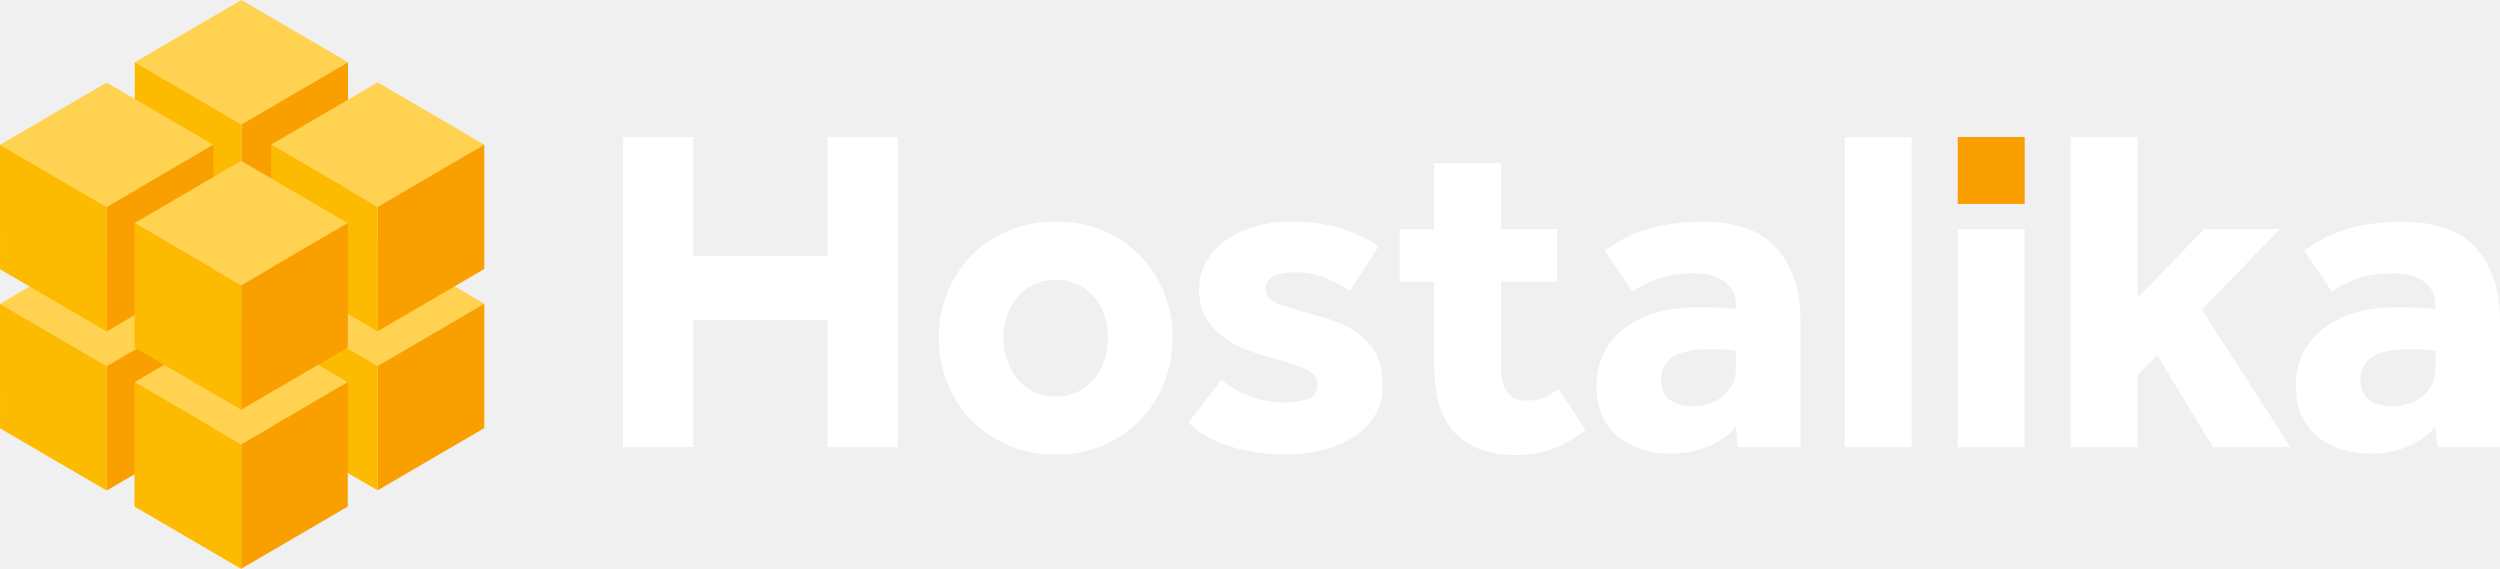
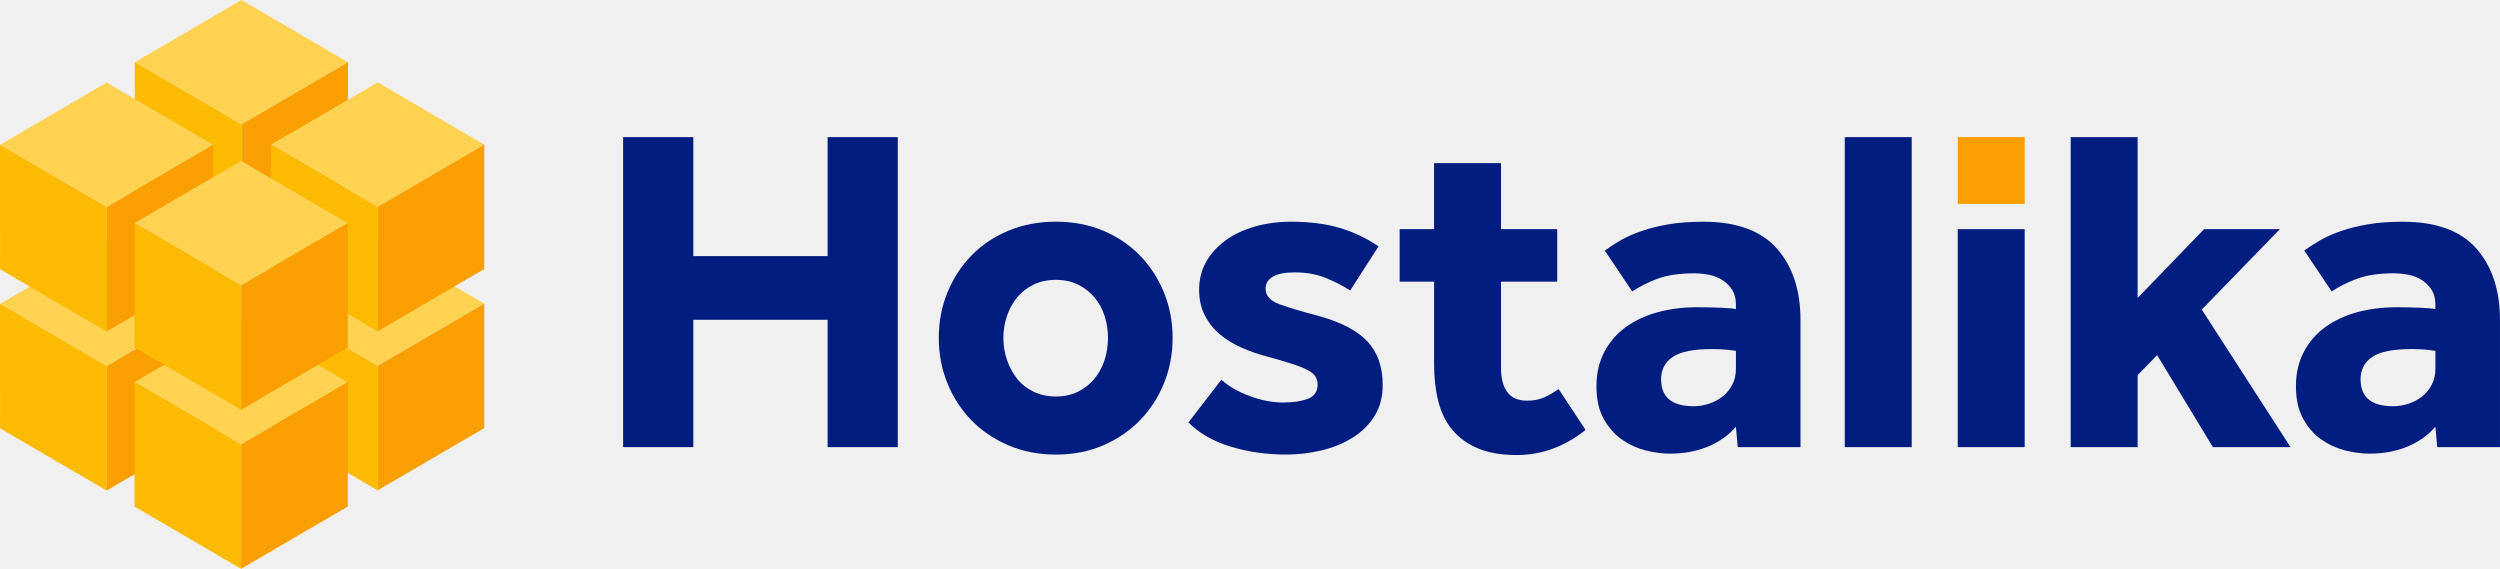
<svg xmlns="http://www.w3.org/2000/svg" id="Layer_2" data-name="Layer 2" viewBox="0 0 1287.42 292.93">
  <defs>
    <style>
      .cls-1 {
        fill: #fcba00;
      }

-       .cls-1, .cls-2, .cls-3, .cls-4 {
-         stroke-width: 0px;
-       }
- 
      .cls-2 {
-         fill: #fff;
+         fill: #ffd251;
      }

      .cls-3 {
-         fill: #f99f00;
+         fill: #021d80;
      }

      .cls-4 {
-         fill: #ffd251;
+         fill: #f99f00;
      }
    </style>
  </defs>
  <g id="Layer_1-2" data-name="Layer 1">
    <g>
      <g>
-         <g>
-           <path class="cls-2" d="m320.89,70.62h36.14v61.27h69.17v-61.27h36.14v159.64h-36.14v-65.58h-69.17v65.58h-36.14V70.62Z" />
-           <path class="cls-2" d="m483.45,174.01c0-8.29,1.47-16.07,4.43-23.34,2.95-7.26,7.06-13.6,12.33-19.03,5.27-5.42,11.61-9.69,19.03-12.81,7.42-3.11,15.59-4.67,24.53-4.67s17.07,1.56,24.41,4.67c7.34,3.11,13.64,7.38,18.91,12.81,5.27,5.43,9.37,11.77,12.33,19.03,2.95,7.26,4.43,15.04,4.43,23.34s-1.48,16.08-4.43,23.34c-2.95,7.26-7.06,13.6-12.33,19.03-5.27,5.43-11.57,9.73-18.91,12.92-7.34,3.19-15.48,4.79-24.41,4.79s-17.11-1.6-24.53-4.79-13.76-7.5-19.03-12.92c-5.27-5.42-9.38-11.77-12.33-19.03-2.95-7.26-4.43-15.04-4.43-23.34Zm60.31,30.16c4.31,0,8.14-.84,11.49-2.51,3.35-1.68,6.18-3.95,8.5-6.82,2.31-2.87,4.03-6.1,5.15-9.69,1.11-3.59,1.68-7.3,1.68-11.13s-.56-7.54-1.68-11.13c-1.12-3.59-2.83-6.78-5.15-9.57-2.31-2.79-5.15-5.03-8.5-6.7-3.35-1.68-7.18-2.51-11.49-2.51s-8.18.84-11.61,2.51c-3.43,1.68-6.26,3.91-8.5,6.7-2.24,2.79-3.95,5.98-5.15,9.57-1.2,3.59-1.8,7.3-1.8,11.13s.6,7.54,1.8,11.13c1.2,3.59,2.91,6.82,5.15,9.69,2.23,2.87,5.06,5.15,8.5,6.82,3.43,1.68,7.3,2.51,11.61,2.51Z" />
-           <path class="cls-2" d="m628.99,195.55c3.67,3.35,8.5,6.14,14.48,8.38,5.98,2.24,11.77,3.35,17.35,3.35,5.1,0,9.33-.64,12.69-1.92,3.35-1.27,5.03-3.75,5.03-7.42,0-1.44-.36-2.75-1.08-3.95-.72-1.2-2.03-2.31-3.95-3.35-1.91-1.04-4.59-2.11-8.02-3.23-3.43-1.11-7.78-2.39-13.04-3.83-4.31-1.11-8.58-2.59-12.8-4.43-4.23-1.83-7.98-4.11-11.25-6.82-3.27-2.71-5.91-5.98-7.9-9.81-2-3.83-2.99-8.29-2.99-13.4s1.2-10.01,3.59-14.24c2.39-4.23,5.7-7.9,9.93-11.01,4.23-3.11,9.25-5.5,15.08-7.18,5.82-1.68,12.09-2.51,18.79-2.51,9.57,0,17.95,1.08,25.13,3.23,7.18,2.15,13.8,5.31,19.87,9.45l-14.6,22.74c-3.67-2.39-7.86-4.55-12.57-6.46-4.71-1.92-10.02-2.87-15.92-2.87-5.27,0-9.09.76-11.49,2.27-2.39,1.52-3.59,3.55-3.59,6.1,0,3.67,2.47,6.38,7.42,8.14,4.94,1.76,11.65,3.75,20.1,5.98,11.49,3.19,19.82,7.58,25.01,13.16,5.18,5.59,7.78,13.01,7.78,22.26,0,6.22-1.4,11.57-4.19,16.04-2.79,4.47-6.54,8.18-11.25,11.13-4.71,2.95-10.05,5.15-16.04,6.58s-12.09,2.15-18.31,2.15c-10.05,0-19.55-1.36-28.48-4.07-8.94-2.71-16.2-6.86-21.78-12.45l16.99-22.02Z" />
-           <path class="cls-2" d="m738.49,145.05h-17.71v-27.05h17.71v-33.99h34.47v33.99h28.96v27.05h-28.96v44.28c0,5.43,1.08,9.61,3.23,12.57,2.15,2.95,5.54,4.43,10.17,4.43,3.51,0,6.54-.6,9.1-1.79,2.55-1.2,4.94-2.59,7.18-4.19l13.88,21.06c-10.85,8.62-22.66,12.92-35.42,12.92-7.98,0-14.68-1.16-20.1-3.47-5.43-2.31-9.81-5.5-13.16-9.57-3.35-4.07-5.74-8.98-7.18-14.72s-2.15-12.12-2.15-19.15v-42.36Z" />
-           <path class="cls-2" d="m893.94,219.73c-3.83,4.47-8.66,7.9-14.48,10.29-5.83,2.39-12.33,3.59-19.51,3.59-3.99,0-8.18-.56-12.57-1.68-4.39-1.12-8.46-2.99-12.21-5.62-3.75-2.63-6.86-6.18-9.33-10.65-2.48-4.47-3.71-10.05-3.71-16.75s1.32-12.36,3.95-17.47c2.63-5.1,6.26-9.37,10.89-12.8,4.63-3.43,10.09-6.02,16.4-7.78,6.3-1.75,13.12-2.63,20.46-2.63,3.99,0,8.02.08,12.09.24,4.07.16,6.74.4,8.02.72v-2.39c0-2.87-.6-5.3-1.8-7.3-1.2-1.99-2.79-3.67-4.79-5.03-2-1.35-4.27-2.31-6.82-2.87-2.55-.56-5.27-.84-8.14-.84-7.66,0-14,.96-19.03,2.87-5.03,1.91-9.3,4.07-12.81,6.46l-14.12-21.06c2.39-1.75,5.1-3.51,8.14-5.27,3.03-1.75,6.62-3.35,10.77-4.79,4.15-1.44,8.81-2.59,14-3.47,5.18-.88,11.13-1.32,17.83-1.32,17.07,0,29.68,4.59,37.82,13.76,8.14,9.18,12.21,21.5,12.21,36.98v65.34h-32.31l-.96-10.53Zm0-39.01c-.8-.16-2.31-.36-4.55-.6-2.24-.24-4.79-.36-7.66-.36-9.57,0-16.36,1.36-20.34,4.07-3.99,2.71-5.98,6.54-5.98,11.49,0,9.26,5.58,13.88,16.75,13.88,2.71,0,5.39-.44,8.02-1.32,2.63-.88,4.94-2.11,6.94-3.71,1.99-1.59,3.63-3.59,4.91-5.98,1.28-2.39,1.92-5.18,1.92-8.38v-9.09Z" />
-           <path class="cls-2" d="m950,70.62h34.47v159.64h-34.47V70.62Z" />
-           <path class="cls-2" d="m1008.18,118.01h34.46v112.25h-34.46v-112.25Z" />
-           <path class="cls-2" d="m1066.34,70.62h34.47v82.81l34.23-35.42h39.01l-40.21,41.41,45.71,70.85h-39.97l-28.72-47.39-10.05,10.29v37.1h-34.47V70.62Z" />
-           <path class="cls-2" d="m1254.15,219.73c-3.83,4.47-8.66,7.9-14.48,10.29-5.83,2.39-12.33,3.59-19.51,3.59-3.99,0-8.18-.56-12.57-1.68-4.39-1.12-8.46-2.99-12.21-5.62-3.75-2.63-6.86-6.18-9.33-10.65-2.48-4.47-3.71-10.05-3.71-16.75s1.32-12.36,3.95-17.47c2.63-5.1,6.26-9.37,10.89-12.8,4.63-3.43,10.09-6.02,16.4-7.78,6.3-1.75,13.12-2.63,20.46-2.63,3.99,0,8.02.08,12.09.24,4.07.16,6.74.4,8.02.72v-2.39c0-2.87-.6-5.3-1.8-7.3-1.2-1.99-2.79-3.67-4.79-5.03-2-1.35-4.27-2.31-6.82-2.87-2.55-.56-5.27-.84-8.14-.84-7.66,0-14,.96-19.03,2.87-5.03,1.91-9.3,4.07-12.81,6.46l-14.12-21.06c2.39-1.75,5.1-3.51,8.14-5.27,3.03-1.75,6.62-3.35,10.77-4.79,4.15-1.44,8.81-2.59,14-3.47,5.18-.88,11.13-1.32,17.83-1.32,17.07,0,29.68,4.59,37.82,13.76,8.14,9.18,12.21,21.5,12.21,36.98v65.34h-32.31l-.96-10.53Zm0-39.01c-.8-.16-2.31-.36-4.55-.6-2.24-.24-4.79-.36-7.66-.36-9.57,0-16.36,1.36-20.34,4.07-3.99,2.71-5.98,6.54-5.98,11.49,0,9.26,5.58,13.88,16.75,13.88,2.71,0,5.39-.44,8.02-1.32,2.63-.88,4.94-2.11,6.94-3.71,1.99-1.59,3.63-3.59,4.91-5.98,1.28-2.39,1.92-5.18,1.92-8.38v-9.09Z" />
-         </g>
-         <rect class="cls-3" x="1008.19" y="70.55" width="34.46" height="34.46" />
+         <path class="cls-3" d="M320.89,70.62h36.14v61.27h69.17v-61.27h36.14v159.64h-36.14v-65.58h-69.17v65.58h-36.14V70.62Z" />
+         <path class="cls-3" d="M483.45,174.01c0-8.29,1.47-16.07,4.43-23.34,2.95-7.26,7.06-13.6,12.33-19.03,5.27-5.42,11.61-9.69,19.03-12.81,7.42-3.11,15.59-4.67,24.53-4.67s17.07,1.56,24.41,4.67c7.34,3.11,13.64,7.38,18.91,12.81,5.27,5.43,9.37,11.77,12.33,19.03,2.95,7.26,4.43,15.04,4.43,23.34s-1.48,16.08-4.43,23.34c-2.95,7.26-7.06,13.6-12.33,19.03-5.27,5.43-11.57,9.73-18.91,12.92-7.34,3.19-15.48,4.79-24.41,4.79s-17.11-1.6-24.53-4.79-13.76-7.5-19.03-12.92c-5.27-5.42-9.38-11.77-12.33-19.03-2.95-7.26-4.43-15.04-4.43-23.34ZM543.76,204.17c4.31,0,8.14-.84,11.49-2.51,3.35-1.68,6.18-3.95,8.5-6.82,2.31-2.87,4.03-6.1,5.15-9.69,1.11-3.59,1.68-7.3,1.68-11.13s-.56-7.54-1.68-11.13c-1.12-3.59-2.83-6.78-5.15-9.57-2.31-2.79-5.15-5.03-8.5-6.7-3.35-1.68-7.18-2.51-11.49-2.51s-8.18.84-11.61,2.51c-3.43,1.68-6.26,3.91-8.5,6.7-2.24,2.79-3.95,5.98-5.15,9.57-1.2,3.59-1.8,7.3-1.8,11.13s.6,7.54,1.8,11.13c1.2,3.59,2.91,6.82,5.15,9.69,2.23,2.87,5.06,5.15,8.5,6.82,3.43,1.68,7.3,2.51,11.61,2.51Z" />
+         <path class="cls-3" d="M628.99,195.55c3.67,3.35,8.5,6.14,14.48,8.38,5.98,2.24,11.77,3.35,17.35,3.35,5.1,0,9.33-.64,12.69-1.92,3.35-1.27,5.03-3.75,5.03-7.42,0-1.44-.36-2.75-1.08-3.95-.72-1.2-2.03-2.31-3.95-3.35-1.91-1.04-4.59-2.11-8.02-3.23-3.43-1.11-7.78-2.39-13.04-3.83-4.31-1.11-8.58-2.59-12.8-4.43-4.23-1.83-7.98-4.11-11.25-6.82-3.27-2.71-5.91-5.98-7.9-9.81-2-3.83-2.99-8.29-2.99-13.4s1.2-10.01,3.59-14.24c2.39-4.23,5.7-7.9,9.93-11.01,4.23-3.11,9.25-5.5,15.08-7.18,5.82-1.68,12.09-2.51,18.79-2.51,9.57,0,17.95,1.08,25.13,3.23,7.18,2.15,13.8,5.31,19.87,9.45l-14.6,22.74c-3.67-2.39-7.86-4.55-12.57-6.46-4.71-1.92-10.02-2.87-15.92-2.87-5.27,0-9.09.76-11.49,2.27-2.39,1.52-3.59,3.55-3.59,6.1,0,3.67,2.47,6.38,7.42,8.14,4.94,1.76,11.65,3.75,20.1,5.98,11.49,3.19,19.82,7.58,25.01,13.16,5.18,5.59,7.78,13.01,7.78,22.26,0,6.22-1.4,11.57-4.19,16.04-2.79,4.47-6.54,8.18-11.25,11.13-4.71,2.95-10.05,5.15-16.04,6.58s-12.09,2.15-18.31,2.15c-10.05,0-19.55-1.36-28.48-4.07-8.94-2.71-16.2-6.86-21.78-12.45l16.99-22.02Z" />
+         <path class="cls-3" d="M738.49,145.05h-17.71v-27.05h17.71v-33.99h34.47v33.99h28.96v27.05h-28.96v44.28c0,5.43,1.08,9.61,3.23,12.57,2.15,2.95,5.54,4.43,10.17,4.43,3.51,0,6.54-.6,9.1-1.79,2.55-1.2,4.94-2.59,7.18-4.19l13.88,21.06c-10.85,8.62-22.66,12.92-35.42,12.92-7.98,0-14.68-1.16-20.1-3.47-5.43-2.31-9.81-5.5-13.16-9.57-3.35-4.07-5.74-8.98-7.18-14.72s-2.15-12.12-2.15-19.15v-42.36Z" />
+         <path class="cls-3" d="M893.94,219.73c-3.83,4.47-8.66,7.9-14.48,10.29-5.83,2.39-12.33,3.59-19.51,3.59-3.99,0-8.18-.56-12.57-1.68-4.39-1.12-8.46-2.99-12.21-5.62-3.75-2.63-6.86-6.18-9.33-10.65-2.48-4.47-3.71-10.05-3.71-16.75s1.32-12.36,3.95-17.47c2.63-5.1,6.26-9.37,10.89-12.8,4.63-3.43,10.09-6.02,16.4-7.78,6.3-1.75,13.12-2.63,20.46-2.63,3.99,0,8.02.08,12.09.24,4.07.16,6.74.4,8.02.72v-2.39c0-2.87-.6-5.3-1.8-7.3-1.2-1.99-2.79-3.67-4.79-5.03-2-1.35-4.27-2.31-6.82-2.87-2.55-.56-5.27-.84-8.14-.84-7.66,0-14,.96-19.03,2.87-5.03,1.91-9.3,4.07-12.81,6.46l-14.12-21.06c2.39-1.75,5.1-3.51,8.14-5.27,3.03-1.75,6.62-3.35,10.77-4.79,4.15-1.44,8.81-2.59,14-3.47,5.18-.88,11.13-1.32,17.83-1.32,17.07,0,29.68,4.59,37.82,13.76,8.14,9.18,12.21,21.5,12.21,36.98v65.34h-32.31l-.96-10.53ZM893.94,180.71c-.8-.16-2.31-.36-4.55-.6-2.24-.24-4.79-.36-7.66-.36-9.57,0-16.36,1.36-20.34,4.07-3.99,2.71-5.98,6.54-5.98,11.49,0,9.26,5.58,13.88,16.75,13.88,2.71,0,5.39-.44,8.02-1.32,2.63-.88,4.94-2.11,6.94-3.71,1.99-1.59,3.63-3.59,4.91-5.98,1.28-2.39,1.92-5.18,1.92-8.38v-9.09Z" />
+         <path class="cls-3" d="M950,70.62h34.47v159.64h-34.47V70.62Z" />
+         <path class="cls-3" d="M1008.18,118.01h34.46v112.25h-34.46v-112.25Z" />
+         <path class="cls-3" d="M1066.34,70.62h34.47v82.81l34.23-35.42h39.01l-40.21,41.41,45.71,70.85h-39.97l-28.72-47.39-10.05,10.29v37.1h-34.47V70.62Z" />
+         <path class="cls-3" d="M1254.15,219.73c-3.83,4.47-8.66,7.9-14.48,10.29-5.83,2.39-12.33,3.59-19.51,3.59-3.99,0-8.18-.56-12.57-1.68-4.39-1.12-8.46-2.99-12.21-5.62-3.75-2.63-6.86-6.18-9.33-10.65-2.48-4.47-3.71-10.05-3.71-16.75s1.32-12.36,3.95-17.47c2.63-5.1,6.26-9.37,10.89-12.8,4.63-3.43,10.09-6.02,16.4-7.78,6.3-1.75,13.12-2.63,20.46-2.63,3.99,0,8.02.08,12.09.24,4.07.16,6.74.4,8.02.72v-2.39c0-2.87-.6-5.3-1.8-7.3-1.2-1.99-2.79-3.67-4.79-5.03-2-1.35-4.27-2.31-6.82-2.87-2.55-.56-5.27-.84-8.14-.84-7.66,0-14,.96-19.03,2.87-5.03,1.91-9.3,4.07-12.81,6.46l-14.12-21.06c2.39-1.75,5.1-3.51,8.14-5.27,3.03-1.75,6.62-3.35,10.77-4.79,4.15-1.44,8.81-2.59,14-3.47,5.18-.88,11.13-1.32,17.83-1.32,17.07,0,29.68,4.59,37.82,13.76,8.14,9.18,12.21,21.5,12.21,36.98v65.34h-32.31l-.96-10.53ZM1254.15,180.71c-.8-.16-2.31-.36-4.55-.6-2.24-.24-4.79-.36-7.66-.36-9.57,0-16.36,1.36-20.34,4.07-3.99,2.71-5.98,6.54-5.98,11.49,0,9.26,5.58,13.88,16.75,13.88,2.71,0,5.39-.44,8.02-1.32,2.63-.88,4.94-2.11,6.94-3.71,1.99-1.59,3.63-3.59,4.91-5.98,1.28-2.39,1.92-5.18,1.92-8.38v-9.09Z" />
+       </g>
+       <rect class="cls-4" x="1008.19" y="70.55" width="34.46" height="34.46" />
+     </g>
+     <g>
+       <g>
+         <polygon class="cls-2" points="249.4 156.39 249.4 156.43 208.72 180.18 194.52 188.47 194.48 188.45 139.57 156.47 139.57 156.39 194.48 124.34 208.72 132.64 249.4 156.39" />
+         <polygon class="cls-4" points="249.4 156.39 249.4 220.44 194.48 252.49 194.48 188.45 194.52 188.43 249.4 156.39" />
+         <polygon class="cls-1" points="194.5 188.44 194.5 252.53 154.47 229.16 139.65 220.51 139.58 220.48 139.57 156.39 194.5 188.44" />
      </g>
      <g>
-         <g>
-           <polygon class="cls-4" points="249.4 156.39 249.4 156.43 208.72 180.18 194.52 188.47 194.48 188.45 139.57 156.47 139.57 156.39 194.48 124.34 208.72 132.64 249.4 156.39" />
-           <polygon class="cls-3" points="249.4 156.39 249.4 220.44 194.48 252.49 194.48 188.45 194.52 188.43 249.4 156.39" />
-           <polygon class="cls-1" points="194.5 188.44 194.5 252.53 154.47 229.16 139.65 220.51 139.58 220.48 139.57 156.39 194.5 188.44" />
-         </g>
-         <g>
-           <polygon class="cls-4" points="109.83 156.49 109.83 156.53 69.15 180.28 54.95 188.57 54.91 188.55 0 156.56 0 156.49 54.91 124.43 69.15 132.74 109.83 156.49" />
-           <polygon class="cls-3" points="109.83 156.48 109.83 220.54 54.92 252.59 54.92 188.55 54.96 188.53 109.83 156.48" />
-           <polygon class="cls-1" points="54.94 188.54 54.94 252.62 14.91 229.26 .09 220.61 .02 220.58 0 156.48 54.94 188.54" />
-         </g>
-         <g>
-           <polygon class="cls-4" points="179.09 196.79 179.09 196.83 138.41 220.59 124.21 228.87 124.17 228.85 69.26 196.87 69.26 196.79 124.17 164.74 138.41 173.05 179.09 196.79" />
-           <polygon class="cls-3" points="179.09 196.79 179.09 260.85 124.18 292.89 124.18 228.85 124.22 228.83 179.09 196.79" />
-           <polygon class="cls-1" points="124.2 228.85 124.2 292.93 84.17 269.56 69.35 260.92 69.28 260.89 69.26 196.79 124.2 228.85" />
-         </g>
-         <g>
-           <polygon class="cls-4" points="179.22 32.05 179.22 32.09 138.54 55.85 124.35 64.13 124.31 64.11 69.39 32.13 69.39 32.05 124.31 0 138.54 8.31 179.22 32.05" />
-           <polygon class="cls-3" points="179.22 32.05 179.22 96.11 124.31 128.16 124.31 64.12 124.35 64.09 179.22 32.05" />
-           <polygon class="cls-1" points="124.33 64.11 124.33 128.19 84.3 104.83 69.48 96.18 69.41 96.15 69.39 32.05 124.33 64.11" />
-         </g>
-         <g>
-           <polygon class="cls-4" points="249.4 74.48 249.4 74.52 208.72 98.27 194.52 106.56 194.48 106.54 139.57 74.55 139.57 74.47 194.48 42.42 208.72 50.73 249.4 74.48" />
-           <polygon class="cls-3" points="249.4 74.47 249.4 138.53 194.48 170.58 194.48 106.54 194.52 106.51 249.4 74.47" />
-           <polygon class="cls-1" points="194.5 106.53 194.5 170.61 154.47 147.25 139.65 138.6 139.58 138.57 139.57 74.47 194.5 106.53" />
-         </g>
-         <g>
-           <polygon class="cls-4" points="109.83 74.57 109.83 74.61 69.15 98.37 54.95 106.66 54.91 106.64 0 74.65 0 74.57 54.91 42.52 69.15 50.83 109.83 74.57" />
-           <polygon class="cls-3" points="109.83 74.57 109.83 138.63 54.92 170.68 54.92 106.64 54.96 106.61 109.83 74.57" />
-           <polygon class="cls-1" points="54.94 106.63 54.94 170.71 14.91 147.35 .09 138.7 .02 138.67 0 74.57 54.94 106.63" />
-         </g>
-         <g>
-           <polygon class="cls-4" points="179.09 114.88 179.09 114.92 138.41 138.67 124.21 146.96 124.17 146.94 69.26 114.95 69.26 114.88 124.17 82.83 138.41 91.13 179.09 114.88" />
-           <polygon class="cls-3" points="179.09 114.88 179.09 178.93 124.18 210.98 124.18 146.94 124.22 146.92 179.09 114.88" />
-           <polygon class="cls-1" points="124.2 146.93 124.2 211.02 84.17 187.65 69.35 179 69.28 178.97 69.26 114.88 124.2 146.93" />
-         </g>
+         <polygon class="cls-2" points="109.83 156.49 109.83 156.53 69.15 180.28 54.95 188.57 54.91 188.55 0 156.56 0 156.49 54.91 124.43 69.15 132.74 109.83 156.49" />
+         <polygon class="cls-4" points="109.83 156.48 109.83 220.54 54.92 252.59 54.92 188.55 54.96 188.53 109.83 156.48" />
+         <polygon class="cls-1" points="54.94 188.54 54.94 252.62 14.91 229.26 .09 220.61 .02 220.58 0 156.48 54.94 188.54" />
+       </g>
+       <g>
+         <polygon class="cls-2" points="179.09 196.79 179.09 196.83 138.41 220.59 124.21 228.87 124.17 228.85 69.26 196.87 69.26 196.79 124.17 164.74 138.41 173.05 179.09 196.79" />
+         <polygon class="cls-4" points="179.09 196.79 179.09 260.85 124.18 292.89 124.18 228.85 124.22 228.83 179.09 196.79" />
+         <polygon class="cls-1" points="124.2 228.85 124.2 292.93 84.17 269.56 69.35 260.92 69.28 260.89 69.26 196.79 124.2 228.85" />
+       </g>
+       <g>
+         <polygon class="cls-2" points="179.22 32.05 179.22 32.09 138.54 55.85 124.35 64.13 124.31 64.11 69.39 32.13 69.39 32.05 124.31 0 138.54 8.31 179.22 32.05" />
+         <polygon class="cls-4" points="179.22 32.05 179.22 96.11 124.31 128.16 124.31 64.12 124.35 64.09 179.22 32.05" />
+         <polygon class="cls-1" points="124.33 64.11 124.33 128.19 84.3 104.83 69.48 96.18 69.41 96.15 69.39 32.05 124.33 64.11" />
+       </g>
+       <g>
+         <polygon class="cls-2" points="249.4 74.48 249.4 74.52 208.72 98.27 194.52 106.56 194.48 106.54 139.57 74.55 139.57 74.47 194.48 42.42 208.72 50.73 249.4 74.48" />
+         <polygon class="cls-4" points="249.4 74.47 249.4 138.53 194.48 170.58 194.48 106.54 194.52 106.51 249.4 74.47" />
+         <polygon class="cls-1" points="194.5 106.53 194.5 170.61 154.47 147.25 139.65 138.6 139.58 138.57 139.57 74.47 194.5 106.53" />
+       </g>
+       <g>
+         <polygon class="cls-2" points="109.83 74.57 109.83 74.61 69.15 98.37 54.95 106.66 54.91 106.64 0 74.65 0 74.57 54.91 42.52 69.15 50.83 109.83 74.57" />
+         <polygon class="cls-4" points="109.83 74.57 109.83 138.63 54.92 170.68 54.92 106.64 54.96 106.61 109.83 74.57" />
+         <polygon class="cls-1" points="54.94 106.63 54.94 170.71 14.91 147.35 .09 138.7 .02 138.67 0 74.57 54.94 106.63" />
+       </g>
+       <g>
+         <polygon class="cls-2" points="179.09 114.88 179.09 114.92 138.41 138.67 124.21 146.96 124.17 146.94 69.26 114.95 69.26 114.88 124.17 82.83 138.41 91.13 179.09 114.88" />
+         <polygon class="cls-4" points="179.09 114.88 179.09 178.93 124.18 210.98 124.18 146.94 124.22 146.92 179.09 114.88" />
+         <polygon class="cls-1" points="124.2 146.93 124.2 211.02 84.17 187.65 69.35 179 69.28 178.97 69.26 114.88 124.2 146.93" />
      </g>
    </g>
  </g>
</svg>
